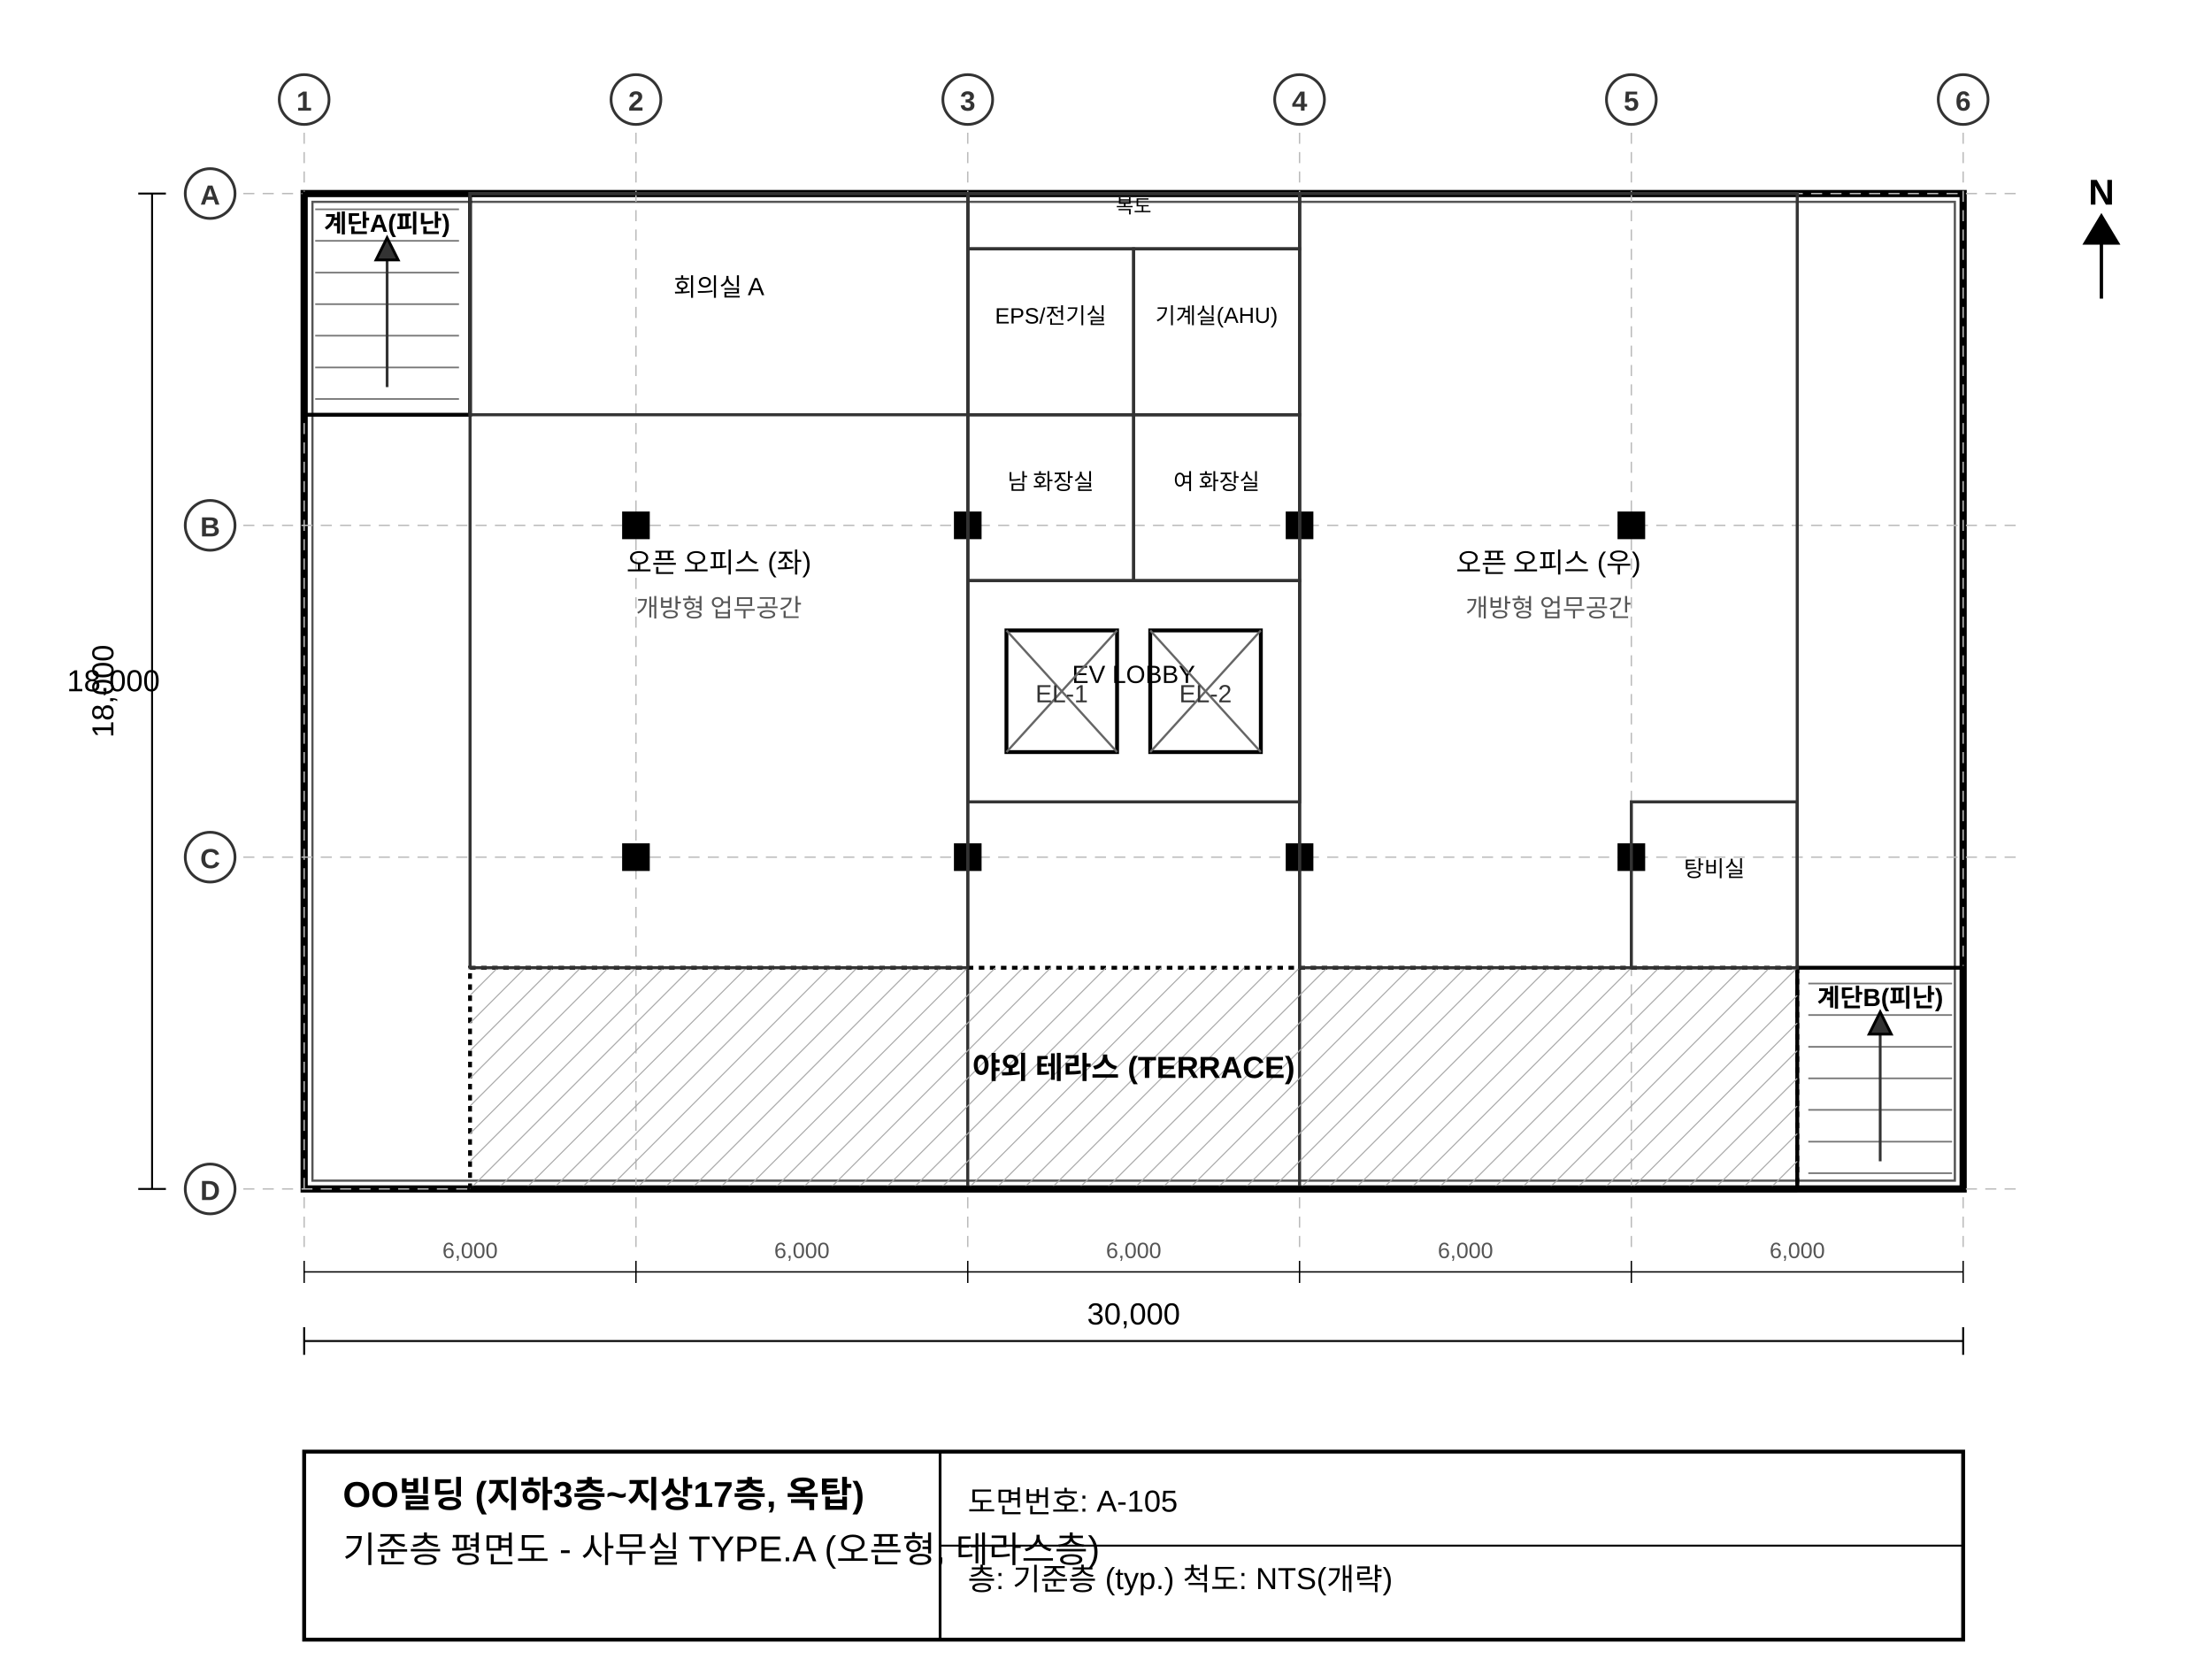
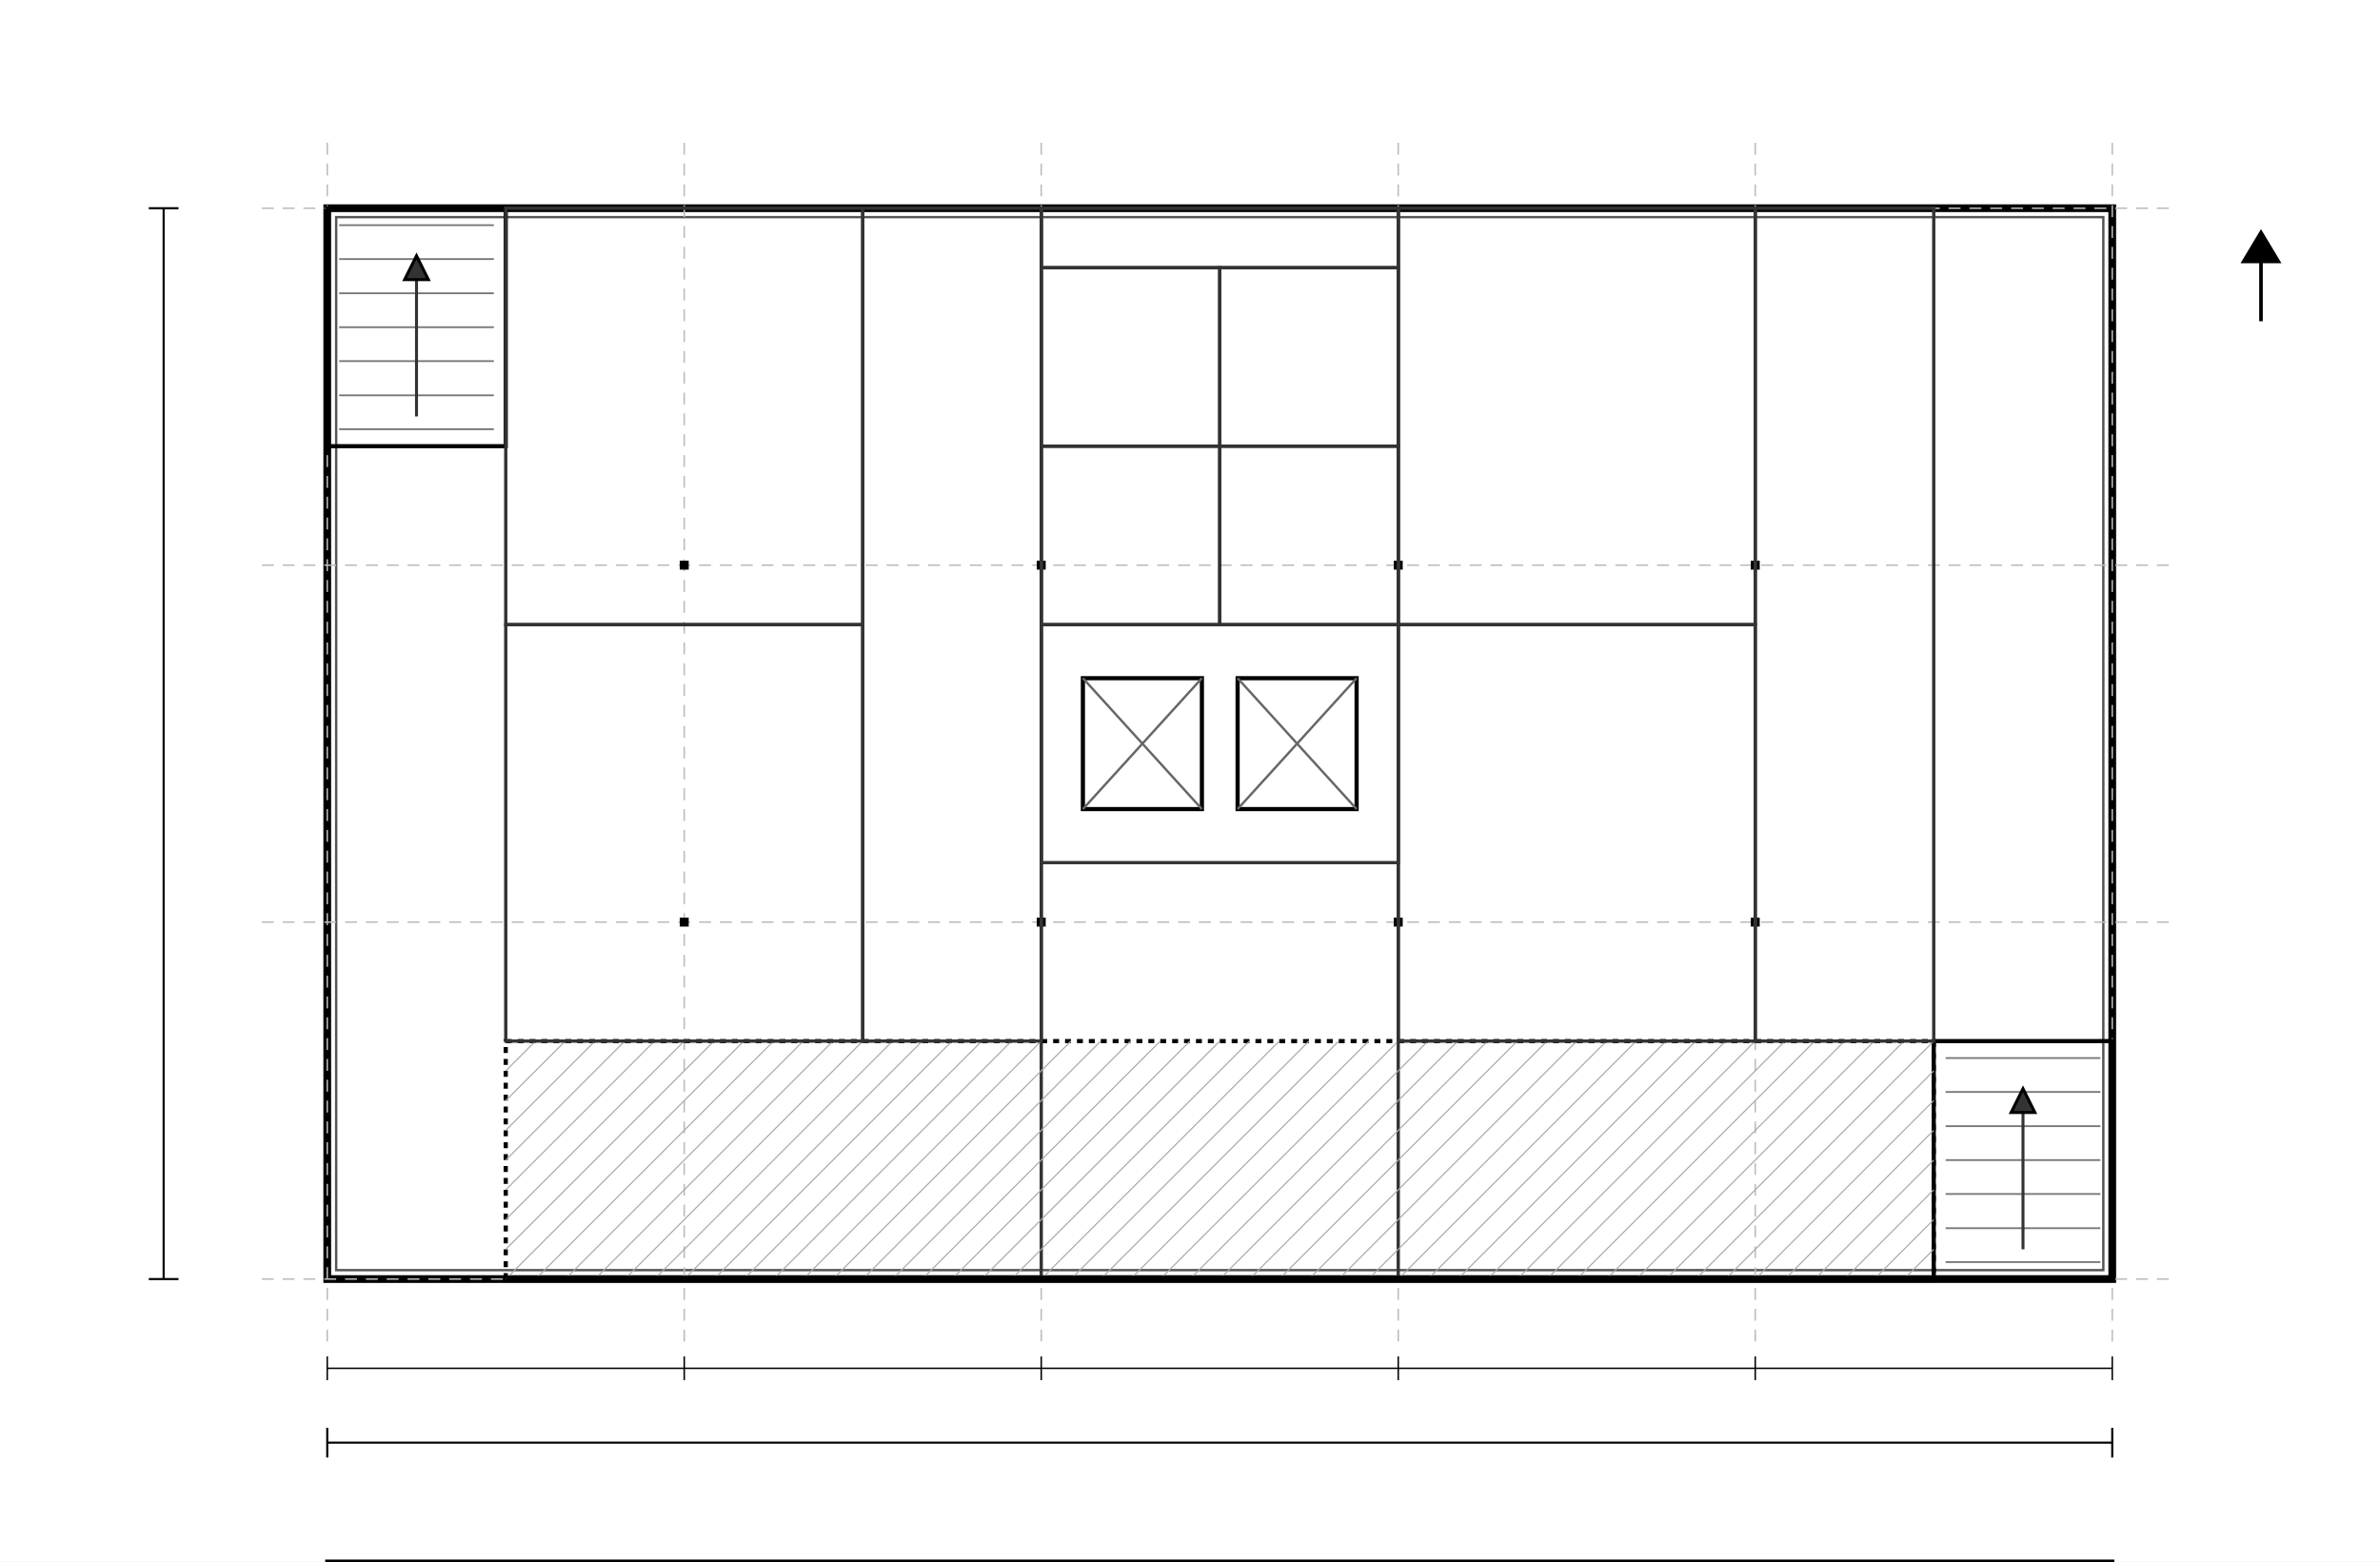
- <svg xmlns="http://www.w3.org/2000/svg" viewBox="0 0 800 600" font-family="Arial, sans-serif">
-   <rect x="0" y="0" width="800" height="600" fill="white" />
+ <svg xmlns="http://www.w3.org/2000/svg" viewBox="0 0 800 525" font-family="Arial, sans-serif">
+   <rect x="0" y="0" width="800" height="525" fill="white" />
  <rect x="110.0" y="70.0" width="600.0" height="360.0" stroke="#000" stroke-width="2.6" fill="none" />
  <rect x="113.0" y="73.0" width="594.0" height="354.0" stroke="#555" stroke-width="0.8" fill="none" />
  <line x1="110.0" y1="48.0" x2="110.0" y2="452.0" stroke="#bbb" stroke-width="0.5" stroke-dasharray="4,3" />
-   <circle cx="110.0" cy="36.0" r="9.0" stroke="#333" stroke-width="1" fill="white" />
-   <text x="110.0" y="40.0" font-size="10" font-family="Arial, 'Malgun Gothic', sans-serif" font-weight="bold" fill="#333" text-anchor="middle">1</text>
  <line x1="230.0" y1="48.0" x2="230.0" y2="452.0" stroke="#bbb" stroke-width="0.5" stroke-dasharray="4,3" />
-   <circle cx="230.0" cy="36.0" r="9.0" stroke="#333" stroke-width="1" fill="white" />
-   <text x="230.0" y="40.0" font-size="10" font-family="Arial, 'Malgun Gothic', sans-serif" font-weight="bold" fill="#333" text-anchor="middle">2</text>
  <line x1="350.0" y1="48.0" x2="350.0" y2="452.0" stroke="#bbb" stroke-width="0.5" stroke-dasharray="4,3" />
-   <circle cx="350.0" cy="36.0" r="9.0" stroke="#333" stroke-width="1" fill="white" />
-   <text x="350.0" y="40.0" font-size="10" font-family="Arial, 'Malgun Gothic', sans-serif" font-weight="bold" fill="#333" text-anchor="middle">3</text>
  <line x1="470.0" y1="48.0" x2="470.0" y2="452.0" stroke="#bbb" stroke-width="0.5" stroke-dasharray="4,3" />
-   <circle cx="470.0" cy="36.0" r="9.0" stroke="#333" stroke-width="1" fill="white" />
-   <text x="470.0" y="40.0" font-size="10" font-family="Arial, 'Malgun Gothic', sans-serif" font-weight="bold" fill="#333" text-anchor="middle">4</text>
  <line x1="590.0" y1="48.0" x2="590.0" y2="452.0" stroke="#bbb" stroke-width="0.5" stroke-dasharray="4,3" />
-   <circle cx="590.0" cy="36.0" r="9.0" stroke="#333" stroke-width="1" fill="white" />
-   <text x="590.0" y="40.0" font-size="10" font-family="Arial, 'Malgun Gothic', sans-serif" font-weight="bold" fill="#333" text-anchor="middle">5</text>
  <line x1="710.0" y1="48.0" x2="710.0" y2="452.0" stroke="#bbb" stroke-width="0.5" stroke-dasharray="4,3" />
-   <circle cx="710.0" cy="36.0" r="9.0" stroke="#333" stroke-width="1" fill="white" />
-   <text x="710.0" y="40.0" font-size="10" font-family="Arial, 'Malgun Gothic', sans-serif" font-weight="bold" fill="#333" text-anchor="middle">6</text>
  <line x1="88.0" y1="430.0" x2="732.0" y2="430.0" stroke="#bbb" stroke-width="0.5" stroke-dasharray="4,3" />
-   <circle cx="76.0" cy="430.0" r="9.0" stroke="#333" stroke-width="1" fill="white" />
-   <text x="76.0" y="434.0" font-size="10" font-family="Arial, 'Malgun Gothic', sans-serif" font-weight="bold" fill="#333" text-anchor="middle">D</text>
  <line x1="88.0" y1="310.0" x2="732.0" y2="310.0" stroke="#bbb" stroke-width="0.5" stroke-dasharray="4,3" />
-   <circle cx="76.0" cy="310.0" r="9.0" stroke="#333" stroke-width="1" fill="white" />
-   <text x="76.0" y="314.0" font-size="10" font-family="Arial, 'Malgun Gothic', sans-serif" font-weight="bold" fill="#333" text-anchor="middle">C</text>
  <line x1="88.0" y1="190.0" x2="732.0" y2="190.0" stroke="#bbb" stroke-width="0.5" stroke-dasharray="4,3" />
-   <circle cx="76.0" cy="190.0" r="9.0" stroke="#333" stroke-width="1" fill="white" />
-   <text x="76.0" y="194.0" font-size="10" font-family="Arial, 'Malgun Gothic', sans-serif" font-weight="bold" fill="#333" text-anchor="middle">B</text>
  <line x1="88.0" y1="70.0" x2="732.0" y2="70.0" stroke="#bbb" stroke-width="0.5" stroke-dasharray="4,3" />
-   <circle cx="76.0" cy="70.0" r="9.0" stroke="#333" stroke-width="1" fill="white" />
-   <text x="76.0" y="74.0" font-size="10" font-family="Arial, 'Malgun Gothic', sans-serif" font-weight="bold" fill="#333" text-anchor="middle">A</text>
  <line x1="110.0" y1="485.0" x2="710.0" y2="485.0" stroke="#000" stroke-width="0.7" />
  <line x1="110.0" y1="480.0" x2="110.0" y2="490.0" stroke="#000" stroke-width="0.7" />
  <line x1="710.0" y1="480.0" x2="710.0" y2="490.0" stroke="#000" stroke-width="0.7" />
-   <text x="410.0" y="479.0" font-size="11" font-family="Arial, 'Malgun Gothic', sans-serif" font-weight="normal" fill="#000" text-anchor="middle">30,000</text>
  <line x1="110.0" y1="460.0" x2="230.0" y2="460.0" stroke="#000" stroke-width="0.5" />
  <line x1="110.0" y1="456.0" x2="110.0" y2="464.0" stroke="#000" stroke-width="0.5" />
-   <text x="170.0" y="455.0" font-size="8" font-family="Arial, 'Malgun Gothic', sans-serif" font-weight="normal" fill="#555" text-anchor="middle">6,000</text>
  <line x1="230.0" y1="460.0" x2="350.0" y2="460.0" stroke="#000" stroke-width="0.5" />
  <line x1="230.0" y1="456.0" x2="230.0" y2="464.0" stroke="#000" stroke-width="0.5" />
-   <text x="290.0" y="455.0" font-size="8" font-family="Arial, 'Malgun Gothic', sans-serif" font-weight="normal" fill="#555" text-anchor="middle">6,000</text>
  <line x1="350.0" y1="460.0" x2="470.0" y2="460.0" stroke="#000" stroke-width="0.5" />
  <line x1="350.0" y1="456.0" x2="350.0" y2="464.0" stroke="#000" stroke-width="0.5" />
-   <text x="410.0" y="455.0" font-size="8" font-family="Arial, 'Malgun Gothic', sans-serif" font-weight="normal" fill="#555" text-anchor="middle">6,000</text>
  <line x1="470.0" y1="460.0" x2="590.0" y2="460.0" stroke="#000" stroke-width="0.5" />
  <line x1="470.0" y1="456.0" x2="470.0" y2="464.0" stroke="#000" stroke-width="0.5" />
-   <text x="530.0" y="455.0" font-size="8" font-family="Arial, 'Malgun Gothic', sans-serif" font-weight="normal" fill="#555" text-anchor="middle">6,000</text>
  <line x1="590.0" y1="460.0" x2="710.0" y2="460.0" stroke="#000" stroke-width="0.5" />
  <line x1="590.0" y1="456.0" x2="590.0" y2="464.0" stroke="#000" stroke-width="0.5" />
-   <text x="650.0" y="455.0" font-size="8" font-family="Arial, 'Malgun Gothic', sans-serif" font-weight="normal" fill="#555" text-anchor="middle">6,000</text>
  <line x1="710.0" y1="456.0" x2="710.0" y2="464.0" stroke="#000" stroke-width="0.5" />
  <line x1="55.0" y1="70.0" x2="55.0" y2="430.0" stroke="#000" stroke-width="0.7" />
  <line x1="50.0" y1="70.0" x2="60.0" y2="70.0" stroke="#000" stroke-width="0.7" />
  <line x1="50.0" y1="430.0" x2="60.0" y2="430.0" stroke="#000" stroke-width="0.7" />
-   <text x="41.0" y="250.0" font-size="11" font-family="Arial, 'Malgun Gothic', sans-serif" font-weight="normal" fill="#000" text-anchor="middle">18,000</text>
-   <text x="41.0" y="250.0" font-size="11" font-family="Arial" text-anchor="middle" transform="rotate(-90 41.0 250.0)">18,000</text>
  <line x1="760.0" y1="108.0" x2="760.0" y2="80.0" stroke="#000" stroke-width="1.2" />
  <polygon points="754.0,88.0 766.0,88.0 760.0,78.0" stroke="#000" stroke-width="1" fill="#000" />
-   <text x="760.0" y="74.0" font-size="13" font-family="Arial, 'Malgun Gothic', sans-serif" font-weight="bold" fill="#000" text-anchor="middle">N</text>
  <rect x="110.0" y="525.0" width="600.0" height="68.0" stroke="#000" stroke-width="1.4" fill="none" />
  <line x1="340.0" y1="525.0" x2="340.0" y2="593.0" stroke="#000" stroke-width="1" />
  <line x1="340.0" y1="559.0" x2="710.0" y2="559.0" stroke="#000" stroke-width="0.7" />
-   <text x="124.0" y="545.0" font-size="13" font-family="Arial, 'Malgun Gothic', sans-serif" font-weight="bold" fill="#000" text-anchor="start">OO빌딩 (지하3층~지상17층, 옥탑)</text>
-   <text x="124.0" y="565.0" font-size="13" font-family="Arial, 'Malgun Gothic', sans-serif" font-weight="normal" fill="#000" text-anchor="start">기준층 평면도 - 사무실 TYPE.A (오픈형, 테라스층)</text>
-   <text x="350.0" y="547.0" font-size="11" font-family="Arial, 'Malgun Gothic', sans-serif" font-weight="normal" fill="#000" text-anchor="start">도면번호: A-105</text>
-   <text x="350.0" y="575.0" font-size="11" font-family="Arial, 'Malgun Gothic', sans-serif" font-weight="normal" fill="#000" text-anchor="start">층: 기준층 (typ.)   척도: NTS(개략)   </text>
-   <rect x="225.0" y="305.0" width="10.0" height="10.0" fill="#000" />
-   <rect x="225.0" y="185.0" width="10.0" height="10.0" fill="#000" />
-   <rect x="345.0" y="305.0" width="10.0" height="10.0" fill="#000" />
-   <rect x="345.0" y="185.0" width="10.0" height="10.0" fill="#000" />
-   <rect x="465.0" y="305.0" width="10.0" height="10.0" fill="#000" />
-   <rect x="465.0" y="185.0" width="10.0" height="10.0" fill="#000" />
-   <rect x="585.0" y="305.0" width="10.0" height="10.0" fill="#000" />
-   <rect x="585.0" y="185.0" width="10.0" height="10.0" fill="#000" />
+   <rect x="228.5" y="308.5" width="3.0" height="3.0" fill="#000" />
+   <rect x="228.5" y="188.5" width="3.0" height="3.0" fill="#000" />
+   <rect x="348.5" y="308.5" width="3.0" height="3.0" fill="#000" />
+   <rect x="348.5" y="188.5" width="3.0" height="3.0" fill="#000" />
+   <rect x="468.5" y="308.5" width="3.0" height="3.0" fill="#000" />
+   <rect x="468.5" y="188.5" width="3.0" height="3.0" fill="#000" />
+   <rect x="588.5" y="308.5" width="3.0" height="3.0" fill="#000" />
+   <rect x="588.5" y="188.5" width="3.0" height="3.0" fill="#000" />
  <rect x="350.0" y="70.0" width="120.0" height="360.0" stroke="#333" stroke-width="1.1" fill="none" />
-   <text x="410.0" y="247.0" font-size="1" font-family="Arial, 'Malgun Gothic', sans-serif" font-weight="normal" fill="#000" text-anchor="middle" />
  <rect x="350.0" y="210.0" width="120.0" height="80.0" stroke="#333" stroke-width="1.1" fill="none" />
-   <text x="410.0" y="247.0" font-size="9" font-family="Arial, 'Malgun Gothic', sans-serif" font-weight="normal" fill="#000" text-anchor="middle">EV LOBBY</text>
  <rect x="364.0" y="228.0" width="40.0" height="44.0" stroke="#000" stroke-width="1.4" fill="none" />
  <line x1="364.0" y1="228.0" x2="404.0" y2="272.0" stroke="#666" stroke-width="0.8" />
  <line x1="404.0" y1="228.0" x2="364.0" y2="272.0" stroke="#666" stroke-width="0.8" />
-   <text x="384.0" y="254.0" font-size="9" font-family="Arial, 'Malgun Gothic', sans-serif" font-weight="normal" fill="#333" text-anchor="middle">EL-1</text>
  <rect x="416.0" y="228.0" width="40.0" height="44.0" stroke="#000" stroke-width="1.4" fill="none" />
  <line x1="416.0" y1="228.0" x2="456.0" y2="272.0" stroke="#666" stroke-width="0.8" />
  <line x1="456.0" y1="228.0" x2="416.0" y2="272.0" stroke="#666" stroke-width="0.8" />
-   <text x="436.0" y="254.0" font-size="9" font-family="Arial, 'Malgun Gothic', sans-serif" font-weight="normal" fill="#333" text-anchor="middle">EL-2</text>
  <rect x="350.0" y="150.0" width="60.0" height="60.0" stroke="#333" stroke-width="1.1" fill="none" />
-   <text x="380.0" y="177.0" font-size="8" font-family="Arial, 'Malgun Gothic', sans-serif" font-weight="normal" fill="#000" text-anchor="middle">남 화장실</text>
  <rect x="410.0" y="150.0" width="60.0" height="60.0" stroke="#333" stroke-width="1.1" fill="none" />
-   <text x="440.0" y="177.0" font-size="8" font-family="Arial, 'Malgun Gothic', sans-serif" font-weight="normal" fill="#000" text-anchor="middle">여 화장실</text>
  <rect x="350.0" y="90.0" width="60.0" height="60.0" stroke="#333" stroke-width="1.1" fill="none" />
-   <text x="380.0" y="117.0" font-size="8" font-family="Arial, 'Malgun Gothic', sans-serif" font-weight="normal" fill="#000" text-anchor="middle">EPS/전기실</text>
  <rect x="410.0" y="90.0" width="60.0" height="60.0" stroke="#333" stroke-width="1.1" fill="none" />
-   <text x="440.0" y="117.0" font-size="8" font-family="Arial, 'Malgun Gothic', sans-serif" font-weight="normal" fill="#000" text-anchor="middle">기계실(AHU)</text>
  <rect x="350.0" y="70.0" width="120.0" height="20.0" stroke="#333" stroke-width="1.1" fill="none" />
-   <text x="410.0" y="77.0" font-size="7" font-family="Arial, 'Malgun Gothic', sans-serif" font-weight="normal" fill="#000" text-anchor="middle">복도</text>
  <rect x="110.0" y="70.0" width="60.0" height="80.0" stroke="#000" stroke-width="1.4" fill="none" />
  <line x1="114.0" y1="75.7" x2="166.0" y2="75.7" stroke="#777" stroke-width="0.6" />
  <line x1="114.0" y1="87.1" x2="166.0" y2="87.1" stroke="#777" stroke-width="0.6" />
  <line x1="114.0" y1="98.6" x2="166.0" y2="98.6" stroke="#777" stroke-width="0.6" />
  <line x1="114.0" y1="110.0" x2="166.0" y2="110.0" stroke="#777" stroke-width="0.6" />
  <line x1="114.0" y1="121.4" x2="166.0" y2="121.4" stroke="#777" stroke-width="0.6" />
  <line x1="114.0" y1="132.9" x2="166.0" y2="132.9" stroke="#777" stroke-width="0.6" />
  <line x1="114.0" y1="144.3" x2="166.0" y2="144.3" stroke="#777" stroke-width="0.6" />
-   <text x="140.0" y="84.0" font-size="9" font-family="Arial, 'Malgun Gothic', sans-serif" font-weight="bold" fill="#000" text-anchor="middle">계단A
- (피난)</text>
  <line x1="140.0" y1="140.0" x2="140.0" y2="88.0" stroke="#333" stroke-width="1" />
  <polygon points="136.0,94.0 144.0,94.0 140.0,86.0" stroke="#000" stroke-width="1" fill="#333" />
  <rect x="650.0" y="350.0" width="60.0" height="80.0" stroke="#000" stroke-width="1.4" fill="none" />
  <line x1="654.0" y1="355.7" x2="706.0" y2="355.7" stroke="#777" stroke-width="0.6" />
  <line x1="654.0" y1="367.1" x2="706.0" y2="367.1" stroke="#777" stroke-width="0.6" />
  <line x1="654.0" y1="378.6" x2="706.0" y2="378.6" stroke="#777" stroke-width="0.6" />
  <line x1="654.0" y1="390.0" x2="706.0" y2="390.0" stroke="#777" stroke-width="0.6" />
  <line x1="654.0" y1="401.4" x2="706.0" y2="401.4" stroke="#777" stroke-width="0.6" />
  <line x1="654.0" y1="412.9" x2="706.0" y2="412.9" stroke="#777" stroke-width="0.6" />
  <line x1="654.0" y1="424.3" x2="706.0" y2="424.3" stroke="#777" stroke-width="0.6" />
-   <text x="680.0" y="364.0" font-size="9" font-family="Arial, 'Malgun Gothic', sans-serif" font-weight="bold" fill="#000" text-anchor="middle">계단B
- (피난)</text>
  <line x1="680.0" y1="420.0" x2="680.0" y2="368.0" stroke="#333" stroke-width="1" />
  <polygon points="676.0,374.0 684.0,374.0 680.0,366.0" stroke="#000" stroke-width="1" fill="#333" />
  <rect x="170.0" y="350.0" width="480.0" height="80.0" stroke="#000" stroke-width="1.4" fill="none" stroke-dasharray="2,2" />
  <line x1="170.0" y1="350.0" x2="170.0" y2="350.0" stroke="#aaa" stroke-width="0.4" />
  <line x1="170.0" y1="360.0" x2="180.0" y2="350.0" stroke="#aaa" stroke-width="0.4" />
  <line x1="170.0" y1="370.0" x2="190.0" y2="350.0" stroke="#aaa" stroke-width="0.4" />
  <line x1="170.0" y1="380.0" x2="200.0" y2="350.0" stroke="#aaa" stroke-width="0.4" />
  <line x1="170.0" y1="390.0" x2="210.0" y2="350.0" stroke="#aaa" stroke-width="0.4" />
  <line x1="170.0" y1="400.0" x2="220.0" y2="350.0" stroke="#aaa" stroke-width="0.4" />
  <line x1="170.0" y1="410.0" x2="230.0" y2="350.0" stroke="#aaa" stroke-width="0.4" />
  <line x1="170.0" y1="420.0" x2="240.0" y2="350.0" stroke="#aaa" stroke-width="0.4" />
  <line x1="170.0" y1="430.0" x2="250.0" y2="350.0" stroke="#aaa" stroke-width="0.4" />
  <line x1="180.0" y1="430.0" x2="260.0" y2="350.0" stroke="#aaa" stroke-width="0.4" />
  <line x1="190.0" y1="430.0" x2="270.0" y2="350.0" stroke="#aaa" stroke-width="0.4" />
  <line x1="200.0" y1="430.0" x2="280.0" y2="350.0" stroke="#aaa" stroke-width="0.4" />
  <line x1="210.0" y1="430.0" x2="290.0" y2="350.0" stroke="#aaa" stroke-width="0.4" />
  <line x1="220.0" y1="430.0" x2="300.0" y2="350.0" stroke="#aaa" stroke-width="0.4" />
  <line x1="230.0" y1="430.0" x2="310.0" y2="350.0" stroke="#aaa" stroke-width="0.4" />
  <line x1="240.0" y1="430.0" x2="320.0" y2="350.0" stroke="#aaa" stroke-width="0.4" />
  <line x1="250.0" y1="430.0" x2="330.0" y2="350.0" stroke="#aaa" stroke-width="0.4" />
  <line x1="260.0" y1="430.0" x2="340.0" y2="350.0" stroke="#aaa" stroke-width="0.4" />
  <line x1="270.0" y1="430.0" x2="350.0" y2="350.0" stroke="#aaa" stroke-width="0.4" />
  <line x1="280.0" y1="430.0" x2="360.0" y2="350.0" stroke="#aaa" stroke-width="0.4" />
  <line x1="290.0" y1="430.0" x2="370.0" y2="350.0" stroke="#aaa" stroke-width="0.4" />
  <line x1="300.0" y1="430.0" x2="380.0" y2="350.0" stroke="#aaa" stroke-width="0.4" />
  <line x1="310.0" y1="430.0" x2="390.0" y2="350.0" stroke="#aaa" stroke-width="0.4" />
  <line x1="320.0" y1="430.0" x2="400.0" y2="350.0" stroke="#aaa" stroke-width="0.4" />
  <line x1="330.0" y1="430.0" x2="410.0" y2="350.0" stroke="#aaa" stroke-width="0.4" />
  <line x1="340.0" y1="430.0" x2="420.0" y2="350.0" stroke="#aaa" stroke-width="0.4" />
  <line x1="350.0" y1="430.0" x2="430.0" y2="350.0" stroke="#aaa" stroke-width="0.4" />
  <line x1="360.0" y1="430.0" x2="440.0" y2="350.0" stroke="#aaa" stroke-width="0.4" />
  <line x1="370.0" y1="430.0" x2="450.0" y2="350.0" stroke="#aaa" stroke-width="0.4" />
  <line x1="380.0" y1="430.0" x2="460.0" y2="350.0" stroke="#aaa" stroke-width="0.4" />
  <line x1="390.0" y1="430.0" x2="470.0" y2="350.0" stroke="#aaa" stroke-width="0.4" />
  <line x1="400.0" y1="430.0" x2="480.0" y2="350.0" stroke="#aaa" stroke-width="0.4" />
  <line x1="410.0" y1="430.0" x2="490.0" y2="350.0" stroke="#aaa" stroke-width="0.4" />
  <line x1="420.0" y1="430.0" x2="500.0" y2="350.0" stroke="#aaa" stroke-width="0.4" />
  <line x1="430.0" y1="430.0" x2="510.0" y2="350.0" stroke="#aaa" stroke-width="0.4" />
  <line x1="440.0" y1="430.0" x2="520.0" y2="350.0" stroke="#aaa" stroke-width="0.4" />
  <line x1="450.0" y1="430.0" x2="530.0" y2="350.0" stroke="#aaa" stroke-width="0.4" />
  <line x1="460.0" y1="430.0" x2="540.0" y2="350.0" stroke="#aaa" stroke-width="0.4" />
  <line x1="470.0" y1="430.0" x2="550.0" y2="350.0" stroke="#aaa" stroke-width="0.4" />
  <line x1="480.0" y1="430.0" x2="560.0" y2="350.0" stroke="#aaa" stroke-width="0.4" />
  <line x1="490.0" y1="430.0" x2="570.0" y2="350.0" stroke="#aaa" stroke-width="0.4" />
  <line x1="500.0" y1="430.0" x2="580.0" y2="350.0" stroke="#aaa" stroke-width="0.4" />
  <line x1="510.0" y1="430.0" x2="590.0" y2="350.0" stroke="#aaa" stroke-width="0.4" />
  <line x1="520.0" y1="430.0" x2="600.0" y2="350.0" stroke="#aaa" stroke-width="0.4" />
  <line x1="530.0" y1="430.0" x2="610.0" y2="350.0" stroke="#aaa" stroke-width="0.4" />
  <line x1="540.0" y1="430.0" x2="620.0" y2="350.0" stroke="#aaa" stroke-width="0.4" />
  <line x1="550.0" y1="430.0" x2="630.0" y2="350.0" stroke="#aaa" stroke-width="0.4" />
  <line x1="560.0" y1="430.0" x2="640.0" y2="350.0" stroke="#aaa" stroke-width="0.4" />
  <line x1="570.0" y1="430.0" x2="650.0" y2="350.0" stroke="#aaa" stroke-width="0.4" />
  <line x1="580.0" y1="430.0" x2="650.0" y2="360.0" stroke="#aaa" stroke-width="0.4" />
  <line x1="590.0" y1="430.0" x2="650.0" y2="370.0" stroke="#aaa" stroke-width="0.4" />
  <line x1="600.0" y1="430.0" x2="650.0" y2="380.0" stroke="#aaa" stroke-width="0.4" />
  <line x1="610.0" y1="430.0" x2="650.0" y2="390.0" stroke="#aaa" stroke-width="0.4" />
  <line x1="620.0" y1="430.0" x2="650.0" y2="400.0" stroke="#aaa" stroke-width="0.4" />
  <line x1="630.0" y1="430.0" x2="650.0" y2="410.0" stroke="#aaa" stroke-width="0.4" />
  <line x1="640.0" y1="430.0" x2="650.0" y2="420.0" stroke="#aaa" stroke-width="0.4" />
  <line x1="170.0" y1="430.0" x2="650.0" y2="430.0" stroke="#000" stroke-width="2.2" />
-   <text x="410.0" y="390.0" font-size="11" font-family="Arial, 'Malgun Gothic', sans-serif" font-weight="bold" fill="#000" text-anchor="middle">야외 테라스 (TERRACE)</text>
-   <rect x="170.0" y="70.0" width="180.0" height="280.0" stroke="#333" stroke-width="1.1" fill="none" />
-   <text x="260.0" y="207.0" font-size="10" font-family="Arial, 'Malgun Gothic', sans-serif" font-weight="normal" fill="#000" text-anchor="middle">오픈 오피스 (좌)</text>
-   <text x="260.0" y="223.0" font-size="9" font-family="Arial, 'Malgun Gothic', sans-serif" font-weight="normal" fill="#555" text-anchor="middle">개방형 업무공간</text>
-   <rect x="470.0" y="70.0" width="180.0" height="280.0" stroke="#333" stroke-width="1.1" fill="none" />
-   <text x="560.0" y="207.0" font-size="10" font-family="Arial, 'Malgun Gothic', sans-serif" font-weight="normal" fill="#000" text-anchor="middle">오픈 오피스 (우)</text>
-   <text x="560.0" y="223.0" font-size="9" font-family="Arial, 'Malgun Gothic', sans-serif" font-weight="normal" fill="#555" text-anchor="middle">개방형 업무공간</text>
-   <rect x="170.0" y="70.0" width="180.0" height="80.0" stroke="#333" stroke-width="1.1" fill="none" />
-   <text x="260.0" y="107.0" font-size="9" font-family="Arial, 'Malgun Gothic', sans-serif" font-weight="normal" fill="#000" text-anchor="middle">회의실 A</text>
-   <rect x="590.0" y="290.0" width="60.0" height="60.0" stroke="#333" stroke-width="1.1" fill="none" />
-   <text x="620.0" y="317.0" font-size="8" font-family="Arial, 'Malgun Gothic', sans-serif" font-weight="normal" fill="#000" text-anchor="middle">탕비실</text>
+   <rect x="290.0" y="70.0" width="60.0" height="280.0" stroke="#333" stroke-width="1.1" fill="none" />
+   <rect x="170.0" y="210.0" width="120.0" height="140.0" stroke="#333" stroke-width="1.1" fill="none" />
+   <rect x="170.0" y="70.0" width="120.0" height="140.0" stroke="#333" stroke-width="1.1" fill="none" />
+   <rect x="590.0" y="70.0" width="60.0" height="280.0" stroke="#333" stroke-width="1.1" fill="none" />
+   <rect x="470.0" y="210.0" width="120.0" height="140.0" stroke="#333" stroke-width="1.1" fill="none" />
+   <rect x="470.0" y="70.0" width="120.0" height="140.0" stroke="#333" stroke-width="1.1" fill="none" />
</svg>
